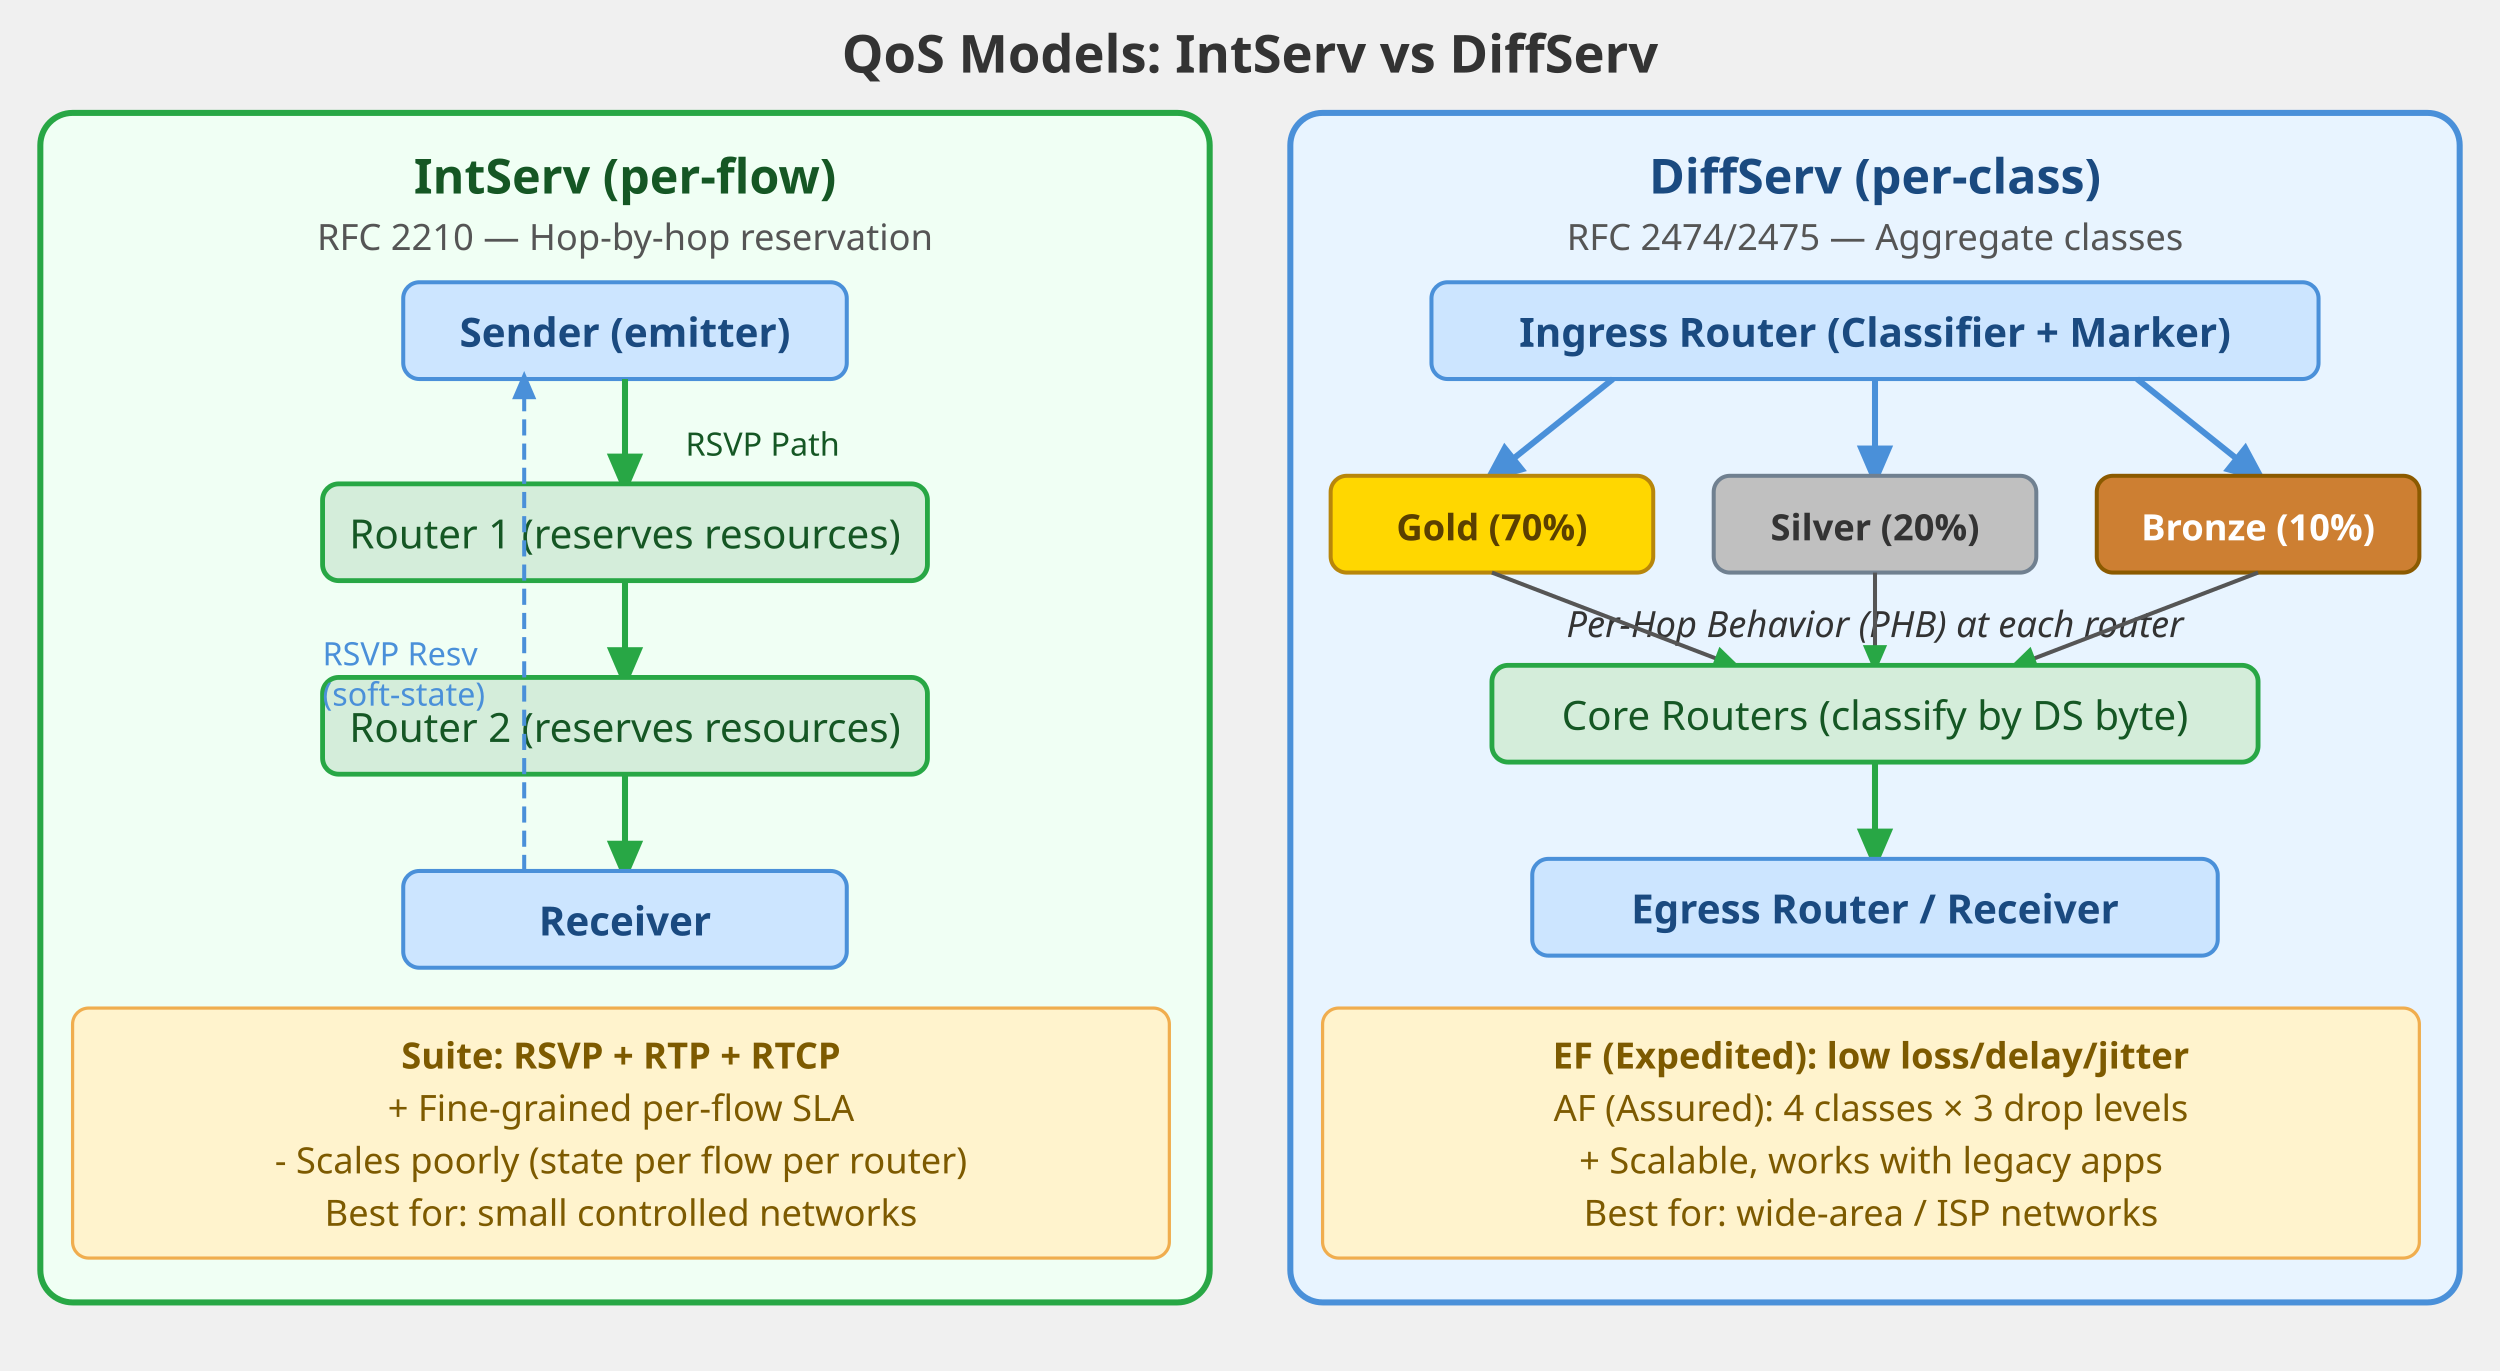
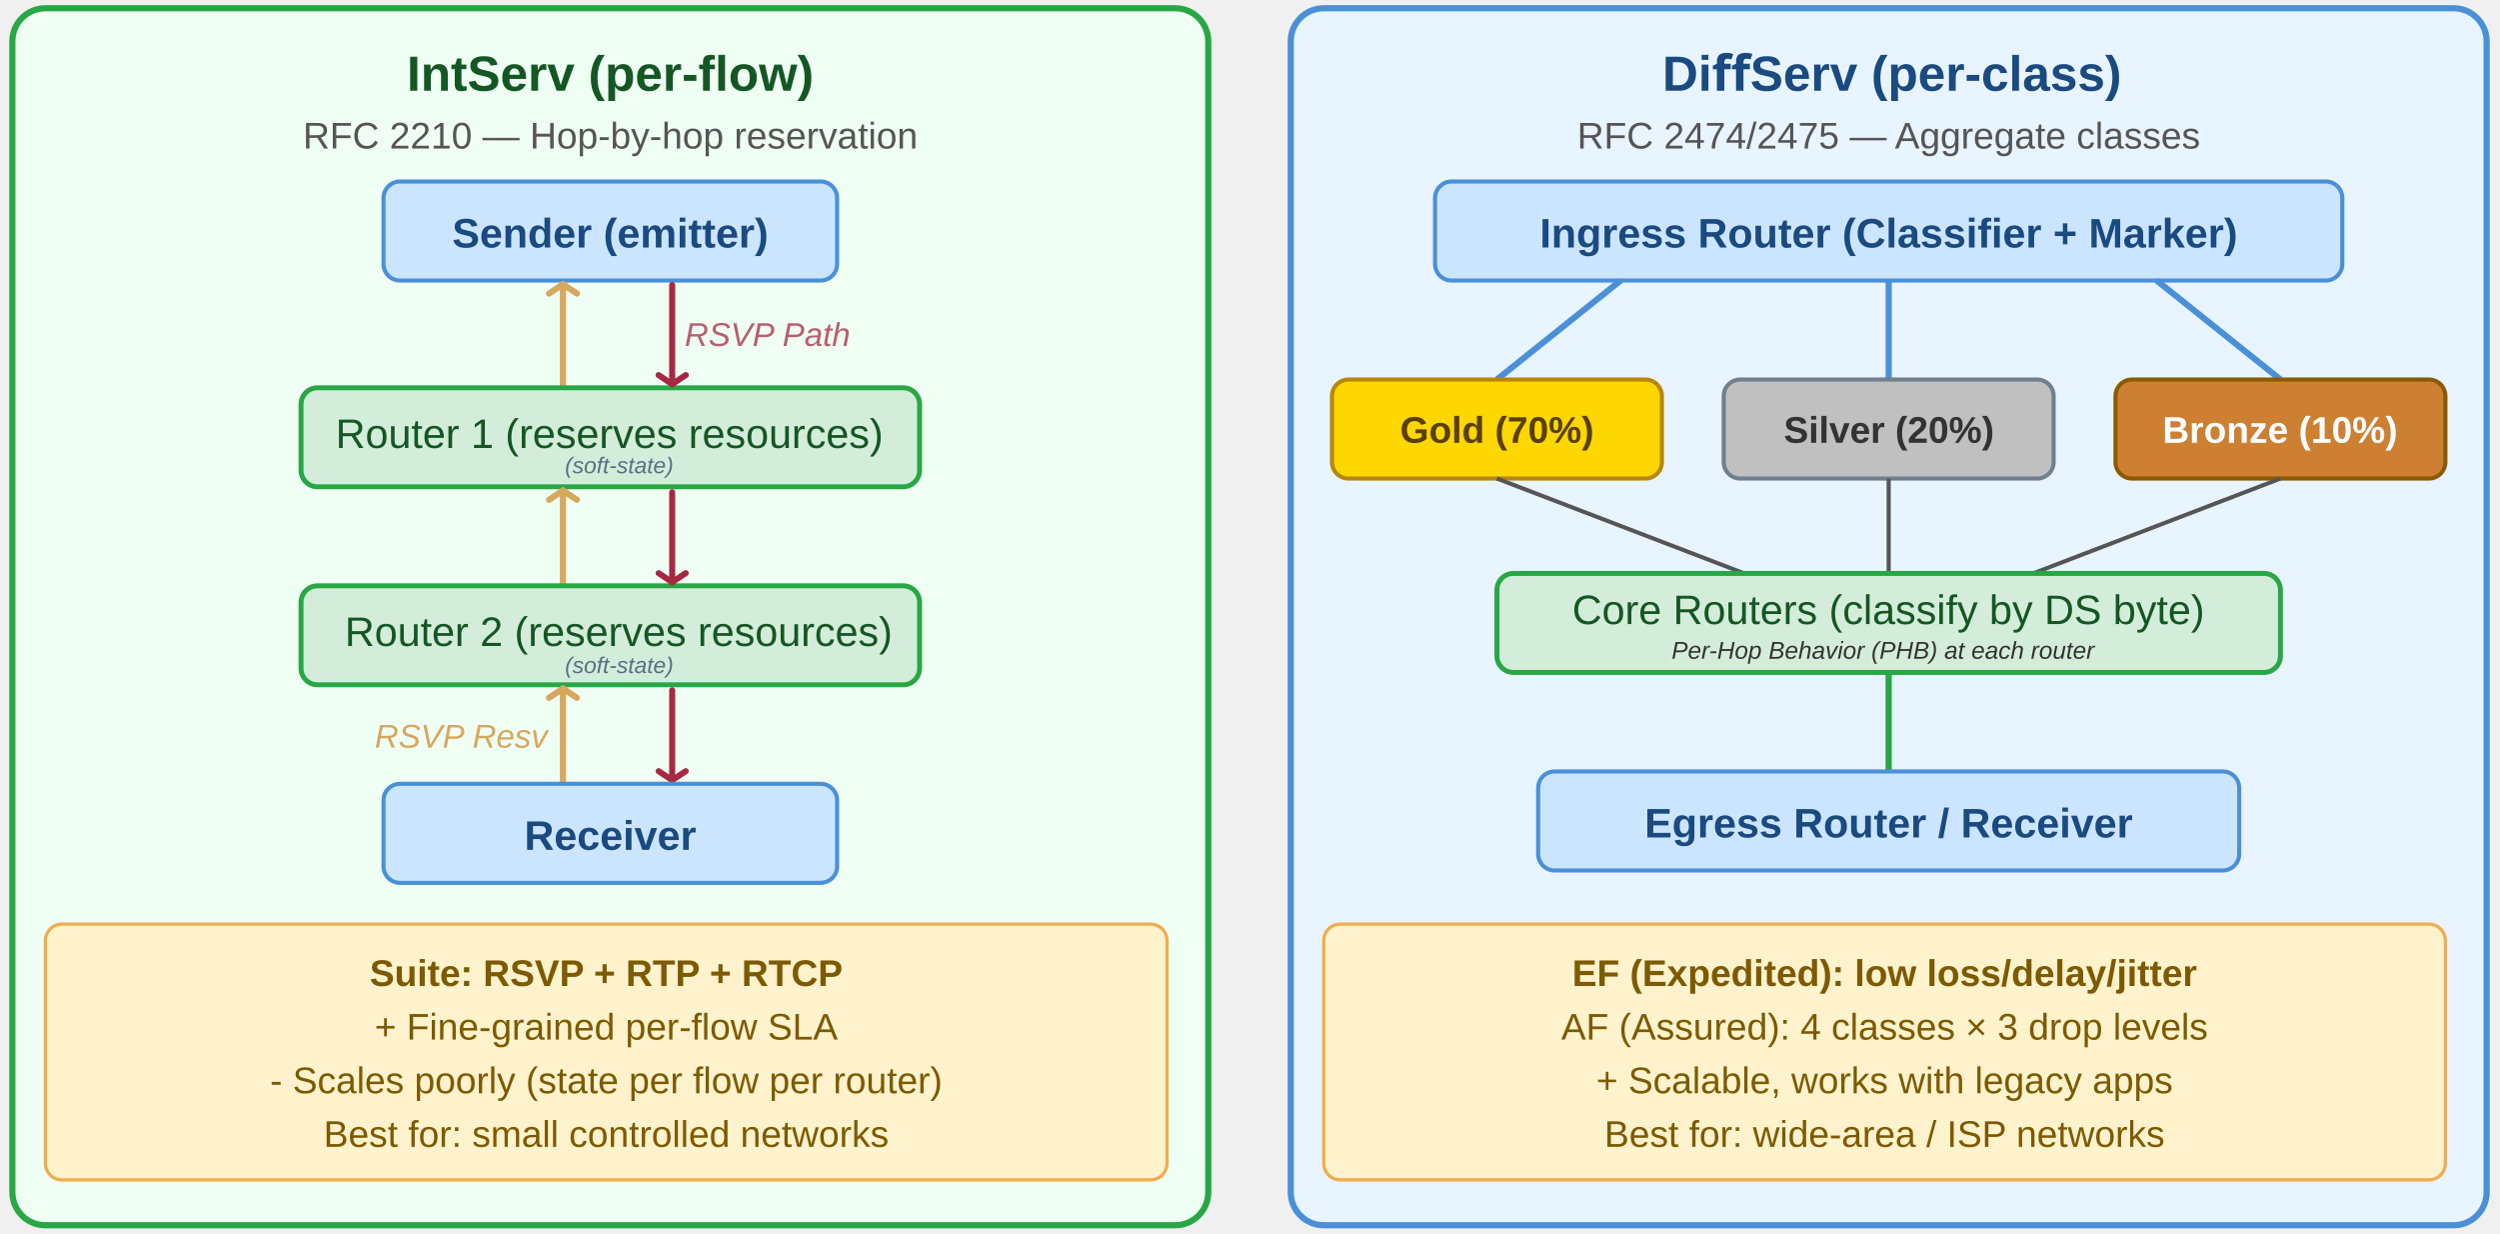
- <svg xmlns="http://www.w3.org/2000/svg" viewBox="0 0 620 340" font-family="sans-serif" font-size="10">
-   <text x="310" y="18" text-anchor="middle" font-size="13" font-weight="bold" fill="#333">QoS Models: IntServ vs DiffServ</text>
-   <rect x="10" y="28" width="290" height="295" rx="8" fill="#f0fff4" stroke="#28a745" stroke-width="1.5" />
-   <text x="155" y="48" text-anchor="middle" font-size="12" font-weight="bold" fill="#155724">IntServ (per-flow)</text>
-   <text x="155" y="62" text-anchor="middle" font-size="9" fill="#555">RFC 2210 — Hop-by-hop reservation</text>
-   <rect x="100" y="70" width="110" height="24" rx="4" fill="#cce5ff" stroke="#4a90d9" stroke-width="1" />
-   <text x="155" y="86" text-anchor="middle" font-weight="bold" fill="#1a4a80">Sender (emitter)</text>
-   <line x1="155" y1="94" x2="155" y2="120" stroke="#28a745" stroke-width="1.5" marker-end="url(#ag)" />
-   <text x="170" y="113" font-size="8" fill="#155724">RSVP Path</text>
-   <rect x="80" y="120" width="150" height="24" rx="4" fill="#d4edda" stroke="#28a745" stroke-width="1.2" />
-   <text x="155" y="136" text-anchor="middle" font-size="10" fill="#155724">Router 1 (reserves resources)</text>
-   <line x1="155" y1="144" x2="155" y2="168" stroke="#28a745" stroke-width="1.5" marker-end="url(#ag)" />
-   <rect x="80" y="168" width="150" height="24" rx="4" fill="#d4edda" stroke="#28a745" stroke-width="1.2" />
-   <text x="155" y="184" text-anchor="middle" font-size="10" fill="#155724">Router 2 (reserves resources)</text>
-   <line x1="155" y1="192" x2="155" y2="216" stroke="#28a745" stroke-width="1.5" marker-end="url(#ag)" />
-   <rect x="100" y="216" width="110" height="24" rx="4" fill="#cce5ff" stroke="#4a90d9" stroke-width="1" />
-   <text x="155" y="232" text-anchor="middle" font-weight="bold" fill="#1a4a80">Receiver</text>
-   <line x1="130" y1="216" x2="130" y2="94" stroke="#4a90d9" stroke-width="1" stroke-dasharray="4,2" marker-end="url(#ab)" />
-   <text x="80" y="165" font-size="8" fill="#4a90d9">RSVP Resv</text>
-   <text x="80" y="175" font-size="8" fill="#4a90d9">(soft-state)</text>
-   <rect x="18" y="250" width="272" height="62" rx="4" fill="#fff3cd" stroke="#f0ad4e" stroke-width="0.8" />
-   <text x="154" y="265" text-anchor="middle" font-size="9" font-weight="bold" fill="#7d5a00">Suite: RSVP + RTP + RTCP</text>
-   <text x="154" y="278" text-anchor="middle" font-size="9" fill="#7d5a00">+ Fine-grained per-flow SLA</text>
-   <text x="154" y="291" text-anchor="middle" font-size="9" fill="#7d5a00">- Scales poorly (state per flow per router)</text>
-   <text x="154" y="304" text-anchor="middle" font-size="9" fill="#7d5a00">Best for: small controlled networks</text>
-   <rect x="320" y="28" width="290" height="295" rx="8" fill="#e8f4ff" stroke="#4a90d9" stroke-width="1.5" />
-   <text x="465" y="48" text-anchor="middle" font-size="12" font-weight="bold" fill="#1a4a80">DiffServ (per-class)</text>
-   <text x="465" y="62" text-anchor="middle" font-size="9" fill="#555">RFC 2474/2475 — Aggregate classes</text>
-   <rect x="355" y="70" width="220" height="24" rx="4" fill="#cce5ff" stroke="#4a90d9" stroke-width="1" />
-   <text x="465" y="86" text-anchor="middle" font-weight="bold" fill="#1a4a80">Ingress Router (Classifier + Marker)</text>
-   <line x1="400" y1="94" x2="370" y2="118" stroke="#4a90d9" stroke-width="1.5" marker-end="url(#ab)" />
-   <line x1="465" y1="94" x2="465" y2="118" stroke="#4a90d9" stroke-width="1.5" marker-end="url(#ab)" />
-   <line x1="530" y1="94" x2="560" y2="118" stroke="#4a90d9" stroke-width="1.5" marker-end="url(#ab)" />
-   <rect x="330" y="118" width="80" height="24" rx="4" fill="#ffd700" stroke="#b8860b" stroke-width="1" />
-   <text x="370" y="134" text-anchor="middle" font-size="9" font-weight="bold" fill="#5a4000">Gold (70%)</text>
-   <rect x="425" y="118" width="80" height="24" rx="4" fill="#c0c0c0" stroke="#708090" stroke-width="1" />
-   <text x="465" y="134" text-anchor="middle" font-size="9" font-weight="bold" fill="#333">Silver (20%)</text>
-   <rect x="520" y="118" width="80" height="24" rx="4" fill="#cd7f32" stroke="#8b5a00" stroke-width="1" />
-   <text x="560" y="134" text-anchor="middle" font-size="9" font-weight="bold" fill="#fff">Bronze (10%)</text>
-   <text x="465" y="158" text-anchor="middle" font-size="9" fill="#333" font-style="italic">Per-Hop Behavior (PHB) at each router</text>
-   <line x1="370" y1="142" x2="430" y2="165" stroke="#555" stroke-width="1" marker-end="url(#ag)" />
-   <line x1="465" y1="142" x2="465" y2="165" stroke="#555" stroke-width="1" marker-end="url(#ag)" />
-   <line x1="560" y1="142" x2="500" y2="165" stroke="#555" stroke-width="1" marker-end="url(#ag)" />
-   <rect x="370" y="165" width="190" height="24" rx="4" fill="#d4edda" stroke="#28a745" stroke-width="1.2" />
-   <text x="465" y="181" text-anchor="middle" font-size="10" fill="#155724">Core Routers (classify by DS byte)</text>
-   <line x1="465" y1="189" x2="465" y2="213" stroke="#28a745" stroke-width="1.5" marker-end="url(#ag)" />
-   <rect x="380" y="213" width="170" height="24" rx="4" fill="#cce5ff" stroke="#4a90d9" stroke-width="1" />
-   <text x="465" y="229" text-anchor="middle" font-weight="bold" fill="#1a4a80">Egress Router / Receiver</text>
-   <rect x="328" y="250" width="272" height="62" rx="4" fill="#fff3cd" stroke="#f0ad4e" stroke-width="0.8" />
-   <text x="464" y="265" text-anchor="middle" font-size="9" font-weight="bold" fill="#7d5a00">EF (Expedited): low loss/delay/jitter</text>
-   <text x="464" y="278" text-anchor="middle" font-size="9" fill="#7d5a00">AF (Assured): 4 classes × 3 drop levels</text>
-   <text x="464" y="291" text-anchor="middle" font-size="9" fill="#7d5a00">+ Scalable, works with legacy apps</text>
-   <text x="464" y="304" text-anchor="middle" font-size="9" fill="#7d5a00">Best for: wide-area / ISP networks</text>
-   <defs>
-     <marker id="ag" markerWidth="7" markerHeight="7" refX="5" refY="3" orient="auto">
-       <path d="M0,0 L0,6 L7,3 z" fill="#28a745" />
-     </marker>
-     <marker id="ab" markerWidth="7" markerHeight="7" refX="5" refY="3" orient="auto">
-       <path d="M0,0 L0,6 L7,3 z" fill="#4a90d9" />
-     </marker>
-   </defs>
+ <svg xmlns="http://www.w3.org/2000/svg" width="100%" height="100%" viewBox="0 0 606 299" version="1.1" xml:space="preserve" style="fill-rule:evenodd;clip-rule:evenodd;">
+   <g transform="matrix(1,0,0,1,-7,-26)">
+     <path d="M300,36L300,315C300,319.415 296.415,323 292,323L18,323C13.585,323 10,319.415 10,315L10,36C10,31.585 13.585,28 18,28L292,28C296.415,28 300,31.585 300,36Z" style="fill:rgb(240,255,244);stroke:rgb(40,167,69);stroke-width:1.5px;" />
+   </g>
+   <g transform="matrix(1,0,0,1,148,22)">
+     <g transform="matrix(12,0,0,12,21.3457,0)">
+         </g>
+     <g transform="matrix(12,0,0,12,25.3418,0)">
+         </g>
+     <text x="-49.336px" y="0px" style="font-family:'Arial-BoldMT', 'Arial', sans-serif;font-weight:700;font-size:12px;fill:rgb(21,87,36);">IntServ (per-ﬂow)</text>
+   </g>
+   <g transform="matrix(1,0,0,1,148,36)">
+     <text x="-74.533px" y="0px" style="font-family:'ArialMT', 'Arial', sans-serif;font-size:9px;fill:rgb(85,85,85);">RFC 2210 — Hop-by-hop reservation</text>
+   </g>
+   <g transform="matrix(1,0,0,1,-7,-26)">
+     <path d="M210,74L210,90C210,92.208 208.208,94 206,94L104,94C101.792,94 100,92.208 100,90L100,74C100,71.792 101.792,70 104,70L206,70C208.208,70 210,71.792 210,74Z" style="fill:rgb(204,229,255);stroke:rgb(74,144,217);stroke-width:1px;" />
+   </g>
+   <g transform="matrix(1,0,0,1,148,60)">
+     <text x="-38.342px" y="0px" style="font-family:'Arial-BoldMT', 'Arial', sans-serif;font-weight:700;font-size:10px;fill:rgb(26,74,128);">Sender (emitter)</text>
+   </g>
+   <g transform="matrix(1,0,0,1,-18.49042,-26)">
+     <path d="M155,94L155,120" style="fill:none;fill-rule:nonzero;" />
+     <g transform="matrix(1,-0,-0,1,18.49042,26)">
+       <path d="M139.885,71.151L136.51,68.901L133.135,71.151" style="fill:none;fill-rule:nonzero;stroke:rgb(216,167,94);stroke-width:1.5px;stroke-linecap:round;stroke-miterlimit:10;" />
+       <path d="M136.51,68.901L136.51,94" style="fill:none;fill-rule:nonzero;stroke:rgb(216,167,94);stroke-width:1.5px;stroke-linecap:round;" />
+     </g>
+   </g>
+   <g transform="matrix(1,0,0,1,166.0275,83.86328)">
+     <text x="0px" y="0px" style="font-family:'Arial-ItalicMT', 'Arial', sans-serif;font-style:italic;font-size:8px;fill:rgb(185,93,111);">RSVP<tspan x="21.488px 23.711px " y="0px 0px "> P</tspan>ath</text>
+   </g>
+   <g transform="matrix(1,0,0,1,-7,-26)">
+     <path d="M230,124L230,140C230,142.208 228.208,144 226,144L84,144C81.792,144 80,142.208 80,140L80,124C80,121.792 81.792,120 84,120L226,120C228.208,120 230,121.792 230,124Z" style="fill:rgb(212,237,218);stroke:rgb(40,167,69);stroke-width:1.2px;" />
+   </g>
+   <g transform="matrix(1,0,0,1,-18.49042,-26)">
+     <path d="M155,144L155,168" style="fill:none;fill-rule:nonzero;" />
+     <g transform="matrix(1,-0,-0,1,18.49042,26)">
+       <path d="M139.885,121.151L136.51,118.901L133.135,121.151" style="fill:none;fill-rule:nonzero;stroke:rgb(216,167,94);stroke-width:1.5px;stroke-linecap:round;stroke-miterlimit:10;" />
+       <path d="M136.51,118.901L136.51,142" style="fill:none;fill-rule:nonzero;stroke:rgb(216,167,94);stroke-width:1.5px;stroke-linecap:round;" />
+     </g>
+   </g>
+   <g transform="matrix(1,0,0,1,147.7876,108.5879)">
+     <text x="-66.411px" y="0px" style="font-family:'ArialMT', 'Arial', sans-serif;font-size:10px;fill:rgb(21,87,36);">Router 1 (reserves resources)</text>
+   </g>
+   <g transform="matrix(1,0,0,1,-7,-26)">
+     <path d="M230,172L230,188C230,190.208 228.208,192 226,192L84,192C81.792,192 80,190.208 80,188L80,172C80,169.792 81.792,168 84,168L226,168C228.208,168 230,169.792 230,172Z" style="fill:rgb(212,237,218);stroke:rgb(40,167,69);stroke-width:1.2px;" />
+   </g>
+   <g transform="matrix(1,0,0,0.945102,8,-16.7771)">
+     <path d="M155,144L155,168" style="fill:none;fill-rule:nonzero;" />
+     <g transform="matrix(1,-0,-0,1.058087,-8,17.75163)">
+       <path d="M166.284,138.934L163,141.123L159.716,138.934" style="fill:none;fill-rule:nonzero;stroke:rgb(167,40,67);stroke-width:1.46px;stroke-linecap:round;stroke-miterlimit:10;" />
+       <path d="M163,119.318L163,141.123" style="fill:none;fill-rule:nonzero;stroke:rgb(167,40,67);stroke-width:1.46px;stroke-linecap:round;" />
+     </g>
+   </g>
+   <g transform="matrix(1,0,0,1,150.0193,156.5879)">
+     <text x="-66.411px" y="0px" style="font-family:'ArialMT', 'Arial', sans-serif;font-size:10px;fill:rgb(21,87,36);">Router 2 (reserves resources)</text>
+   </g>
+   <g transform="matrix(1,0,0,0.958267,8,-20.99209)">
+     <path d="M155,94L155,120" style="fill:none;fill-rule:nonzero;" />
+     <g transform="matrix(1,-0,-0,1.04355,-8,21.9063)">
+       <path d="M166.305,90.914L163,93.117L159.695,90.914" style="fill:none;fill-rule:nonzero;stroke:rgb(167,40,67);stroke-width:1.47px;stroke-linecap:round;stroke-miterlimit:10;" />
+       <path d="M163,69.085L163,93.117" style="fill:none;fill-rule:nonzero;stroke:rgb(167,40,67);stroke-width:1.47px;stroke-linecap:round;" />
+     </g>
+   </g>
+   <g transform="matrix(1,0,0,0.945102,8,-14.14198)">
+     <path d="M155,192L155,216" style="fill:none;fill-rule:nonzero;" />
+     <g transform="matrix(1,-0,-0,1.058087,-8,14.96345)">
+       <path d="M166.284,186.934L163,189.123L159.716,186.934" style="fill:none;fill-rule:nonzero;stroke:rgb(167,40,67);stroke-width:1.46px;stroke-linecap:round;stroke-miterlimit:10;" />
+       <path d="M163,167.318L163,189.123" style="fill:none;fill-rule:nonzero;stroke:rgb(167,40,67);stroke-width:1.46px;stroke-linecap:round;" />
+     </g>
+   </g>
+   <g transform="matrix(1,0,0,1,-18.49042,-26)">
+     <path d="M155,192L155,216" style="fill:none;fill-rule:nonzero;" />
+     <g transform="matrix(1,-0,-0,1,18.49042,26)">
+       <path d="M139.885,169.151L136.51,166.901L133.135,169.151" style="fill:none;fill-rule:nonzero;stroke:rgb(216,167,94);stroke-width:1.5px;stroke-linecap:round;stroke-miterlimit:10;" />
+       <path d="M136.51,166.901L136.51,190" style="fill:none;fill-rule:nonzero;stroke:rgb(216,167,94);stroke-width:1.5px;stroke-linecap:round;" />
+     </g>
+   </g>
+   <g transform="matrix(1,0,0,1,-7,-26)">
+     <path d="M210,220L210,236C210,238.208 208.208,240 206,240L104,240C101.792,240 100,238.208 100,236L100,220C100,217.792 101.792,216 104,216L206,216C208.208,216 210,217.792 210,220Z" style="fill:rgb(204,229,255);stroke:rgb(74,144,217);stroke-width:1px;" />
+   </g>
+   <g transform="matrix(1,0,0,1,148,206)">
+     <text x="-20.85px" y="0px" style="font-family:'Arial-BoldMT', 'Arial', sans-serif;font-weight:700;font-size:10px;fill:rgb(26,74,128);">Receiver</text>
+   </g>
+   <g transform="matrix(1,0,0,1,90.86212,181.2333)">
+     <text x="0px" y="0px" style="font-family:'Arial-ItalicMT', 'Arial', sans-serif;font-style:italic;font-size:8px;fill:rgb(216,167,94);">RSVP<tspan x="21.488px 23.711px " y="0px 0px "> R</tspan>esv</text>
+   </g>
+   <g transform="matrix(0.688431,0,0,0.688431,136.9983,163.1482)">
+     <text x="0px" y="0px" style="font-family:'Arial-ItalicMT', 'Arial', sans-serif;font-style:italic;font-size:8px;fill:rgb(89,111,134);">(soft-state)</text>
+   </g>
+   <g transform="matrix(0.688431,0,0,0.688431,136.9983,114.702)">
+     <text x="0px" y="0px" style="font-family:'Arial-ItalicMT', 'Arial', sans-serif;font-style:italic;font-size:8px;fill:rgb(89,111,134);">(soft-state)</text>
+   </g>
+   <g transform="matrix(1,0,0,1,-7,-26)">
+     <path d="M290,254L290,308C290,310.208 288.208,312 286,312L22,312C19.792,312 18,310.208 18,308L18,254C18,251.792 19.792,250 22,250L286,250C288.208,250 290,251.792 290,254Z" style="fill:rgb(255,243,205);stroke:rgb(240,173,78);stroke-width:0.8px;" />
+   </g>
+   <g transform="matrix(1,0,0,1,147,239)">
+     <text x="-57.349px" y="0px" style="font-family:'Arial-BoldMT', 'Arial', sans-serif;font-weight:700;font-size:9px;fill:rgb(125,90,0);">Suite: RSVP<tspan x="-5.502px -3.001px " y="0px 0px "> +</tspan> RTP<tspan x="22.592px 25.093px " y="0px 0px "> +</tspan> RTCP</text>
+   </g>
+   <g transform="matrix(1,0,0,1,147,252)">
+     <g transform="matrix(9,0,0,9,20.63672,0)">
+         </g>
+     <g transform="matrix(9,0,0,9,23.13721,0)">
+         </g>
+     <text x="-56.153px" y="0px" style="font-family:'ArialMT', 'Arial', sans-serif;font-size:9px;fill:rgb(125,90,0);">+ Fine-grained per-ﬂow SLA</text>
+   </g>
+   <g transform="matrix(1,0,0,1,147,265)">
+     <g transform="matrix(9,0,0,9,21.01025,0)">
+         </g>
+     <g transform="matrix(9,0,0,9,23.51074,0)">
+         </g>
+     <text x="-81.532px" y="0px" style="font-family:'ArialMT', 'Arial', sans-serif;font-size:9px;fill:rgb(125,90,0);">- Scales poorly (state per ﬂow per router)</text>
+   </g>
+   <g transform="matrix(1,0,0,1,147,278)">
+     <text x="-68.526px" y="0px" style="font-family:'ArialMT', 'Arial', sans-serif;font-size:9px;fill:rgb(125,90,0);">Best for: small controlled networks</text>
+   </g>
+   <g transform="matrix(1,0,0,1,-7,-26)">
+     <path d="M610,36L610,315C610,319.415 606.415,323 602,323L328,323C323.585,323 320,319.415 320,315L320,36C320,31.585 323.585,28 328,28L602,28C606.415,28 610,31.585 610,36Z" style="fill:rgb(232,244,255);stroke:rgb(74,144,217);stroke-width:1.5px;" />
+   </g>
+   <g transform="matrix(1,0,0,1,458,22)">
+     <g transform="matrix(12,0,0,12,-42.87305,0)">
+         </g>
+     <g transform="matrix(12,0,0,12,-39.02344,0)">
+         </g>
+     <text x="-54.873px" y="0px" style="font-family:'Arial-BoldMT', 'Arial', sans-serif;font-weight:700;font-size:12px;fill:rgb(26,74,128);">DiﬀServ (per-class)</text>
+   </g>
+   <g transform="matrix(1,0,0,1,458,36)">
+     <text x="-75.544px" y="0px" style="font-family:'ArialMT', 'Arial', sans-serif;font-size:9px;fill:rgb(85,85,85);">RFC 2474/2475 — <tspan x="1.501px 7.504px " y="0px 0px ">Ag</tspan>gregate classes</text>
+   </g>
+   <g transform="matrix(1,0,0,1,-7,-26)">
+     <path d="M575,74L575,90C575,92.208 573.208,94 571,94L359,94C356.792,94 355,92.208 355,90L355,74C355,71.792 356.792,70 359,70L571,70C573.208,70 575,71.792 575,74Z" style="fill:rgb(204,229,255);stroke:rgb(74,144,217);stroke-width:1px;" />
+   </g>
+   <g transform="matrix(1,0,0,1,458,60)">
+     <g transform="matrix(10,0,0,10,21.52832,0)">
+         </g>
+     <g transform="matrix(10,0,0,10,24.8584,0)">
+         </g>
+     <text x="-84.614px" y="0px" style="font-family:'Arial-BoldMT', 'Arial', sans-serif;font-weight:700;font-size:10px;fill:rgb(26,74,128);">Ingress Router (Classiﬁer + Marker)</text>
+   </g>
+   <g transform="matrix(1,0,0,1,-7,-26)">
+     <path d="M400,94L370,118" style="fill:none;fill-rule:nonzero;stroke:rgb(74,144,217);stroke-width:1.5px;" />
+   </g>
+   <g transform="matrix(1,0,0,1,-7,-26)">
+     <path d="M465,94L465,118" style="fill:none;fill-rule:nonzero;stroke:rgb(74,144,217);stroke-width:1.5px;" />
+   </g>
+   <g transform="matrix(1,0,0,1,-7,-26)">
+     <path d="M530,94L560,118" style="fill:none;fill-rule:nonzero;stroke:rgb(74,144,217);stroke-width:1.5px;" />
+   </g>
+   <g transform="matrix(1,0,0,1,-7,-26)">
+     <path d="M410,122L410,138C410,140.208 408.208,142 406,142L334,142C331.792,142 330,140.208 330,138L330,122C330,119.792 331.792,118 334,118L406,118C408.208,118 410,119.792 410,122Z" style="fill:rgb(255,215,0);stroke:rgb(184,134,11);stroke-width:1px;" />
+   </g>
+   <g transform="matrix(1,0,0,1,363.0176,107.3291)">
+     <text x="-23.502px" y="0px" style="font-family:'Arial-BoldMT', 'Arial', sans-serif;font-weight:700;font-size:9px;fill:rgb(90,64,0);">Gold (70%)</text>
+   </g>
+   <g transform="matrix(1,0,0,1,-7,-26)">
+     <path d="M505,122L505,138C505,140.208 503.208,142 501,142L429,142C426.792,142 425,140.208 425,138L425,122C425,119.792 426.792,118 429,118L501,118C503.208,118 505,119.792 505,122Z" style="fill:rgb(192,192,192);stroke:rgb(112,128,144);stroke-width:1px;" />
+   </g>
+   <g transform="matrix(1,0,0,1,458.0703,107.3291)">
+     <text x="-25.512px" y="0px" style="font-family:'Arial-BoldMT', 'Arial', sans-serif;font-weight:700;font-size:9px;fill:rgb(51,51,51);">Silver (20%)</text>
+   </g>
+   <g transform="matrix(1,0,0,1,-7,-26)">
+     <path d="M600,122L600,138C600,140.208 598.208,142 596,142L524,142C521.792,142 520,140.208 520,138L520,122C520,119.792 521.792,118 524,118L596,118C598.208,118 600,119.792 600,122Z" style="fill:rgb(205,127,50);stroke:rgb(139,90,0);stroke-width:1px;" />
+   </g>
+   <g transform="matrix(1,0,0,1,552.9033,107.3291)">
+     <text x="-28.505px" y="0px" style="font-family:'Arial-BoldMT', 'Arial', sans-serif;font-weight:700;font-size:9px;fill:white;">Bronze (10%)</text>
+   </g>
+   <g transform="matrix(1,0,0,1,-7,-26)">
+     <path d="M370,142L430,165" style="fill:none;fill-rule:nonzero;stroke:rgb(85,85,85);stroke-width:1px;" />
+   </g>
+   <g transform="matrix(1,0,0,1,-7,-26)">
+     <path d="M465,142L465,165" style="fill:none;fill-rule:nonzero;stroke:rgb(85,85,85);stroke-width:1px;" />
+   </g>
+   <g transform="matrix(1,0,0,1,-7,-26)">
+     <path d="M560,142L500,165" style="fill:none;fill-rule:nonzero;stroke:rgb(85,85,85);stroke-width:1px;" />
+   </g>
+   <g transform="matrix(1,0,0,1,-7,-26)">
+     <path d="M560,169L560,185C560,187.208 558.208,189 556,189L374,189C371.792,189 370,187.208 370,185L370,169C370,166.792 371.792,165 374,165L556,165C558.208,165 560,166.792 560,169Z" style="fill:rgb(212,237,218);stroke:rgb(40,167,69);stroke-width:1.2px;" />
+   </g>
+   <g transform="matrix(1,0,0,1,456.6183,159.6801)">
+     <text x="-51.266px" y="0px" style="font-family:'Arial-ItalicMT', 'Arial', sans-serif;font-style:italic;font-size:5.9px;fill:rgb(51,51,51);">Per<tspan x="-42.192px -40.227px " y="0px 0px ">-H</tspan>op Behavior (PHB) at each router</text>
+   </g>
+   <g transform="matrix(1,0,0,1,457.9316,151.2803)">
+     <text x="-76.689px" y="0px" style="font-family:'ArialMT', 'Arial', sans-serif;font-size:10px;fill:rgb(21,87,36);">Core Routers (classify by DS byte)</text>
+   </g>
+   <g transform="matrix(1,0,0,1,-7,-26)">
+     <path d="M465,189L465,213" style="fill:none;fill-rule:nonzero;stroke:rgb(40,167,69);stroke-width:1.5px;" />
+   </g>
+   <g transform="matrix(1,0,0,1,-7,-26)">
+     <path d="M550,217L550,233C550,235.208 548.208,237 546,237L384,237C381.792,237 380,235.208 380,233L380,217C380,214.792 381.792,213 384,213L546,213C548.208,213 550,214.792 550,217Z" style="fill:rgb(204,229,255);stroke:rgb(74,144,217);stroke-width:1px;" />
+   </g>
+   <g transform="matrix(1,0,0,1,458,203)">
+     <text x="-59.194px" y="0px" style="font-family:'Arial-BoldMT', 'Arial', sans-serif;font-weight:700;font-size:10px;fill:rgb(26,74,128);">Egress Router / Receiver</text>
+   </g>
+   <g transform="matrix(1,0,0,1,-7,-26)">
+     <path d="M600,254L600,308C600,310.208 598.208,312 596,312L332,312C329.792,312 328,310.208 328,308L328,254C328,251.792 329.792,250 332,250L596,250C598.208,250 600,251.792 600,254Z" style="fill:rgb(255,243,205);stroke:rgb(240,173,78);stroke-width:0.8px;" />
+   </g>
+   <g transform="matrix(1,0,0,1,457,239)">
+     <text x="-75.764px" y="0px" style="font-family:'Arial-BoldMT', 'Arial', sans-serif;font-weight:700;font-size:9px;fill:rgb(125,90,0);">EF (Expedited): low loss/delay/jitter</text>
+   </g>
+   <g transform="matrix(1,0,0,1,457,252)">
+     <text x="-78.407px" y="0px" style="font-family:'ArialMT', 'Arial', sans-serif;font-size:9px;fill:rgb(125,90,0);">AF (Assured): 4 classes × 3 drop levels</text>
+   </g>
+   <g transform="matrix(1,0,0,1,457,265)">
+     <text x="-69.91px" y="0px" style="font-family:'ArialMT', 'Arial', sans-serif;font-size:9px;fill:rgb(125,90,0);">+ Scalable, works with legacy apps</text>
+   </g>
+   <g transform="matrix(1,0,0,1,457,278)">
+     <text x="-67.946px" y="0px" style="font-family:'ArialMT', 'Arial', sans-serif;font-size:9px;fill:rgb(125,90,0);">Best for: wide-area / ISP<tspan x="29.432px 31.933px " y="0px 0px "> n</tspan>etworks</text>
+   </g>
</svg>
